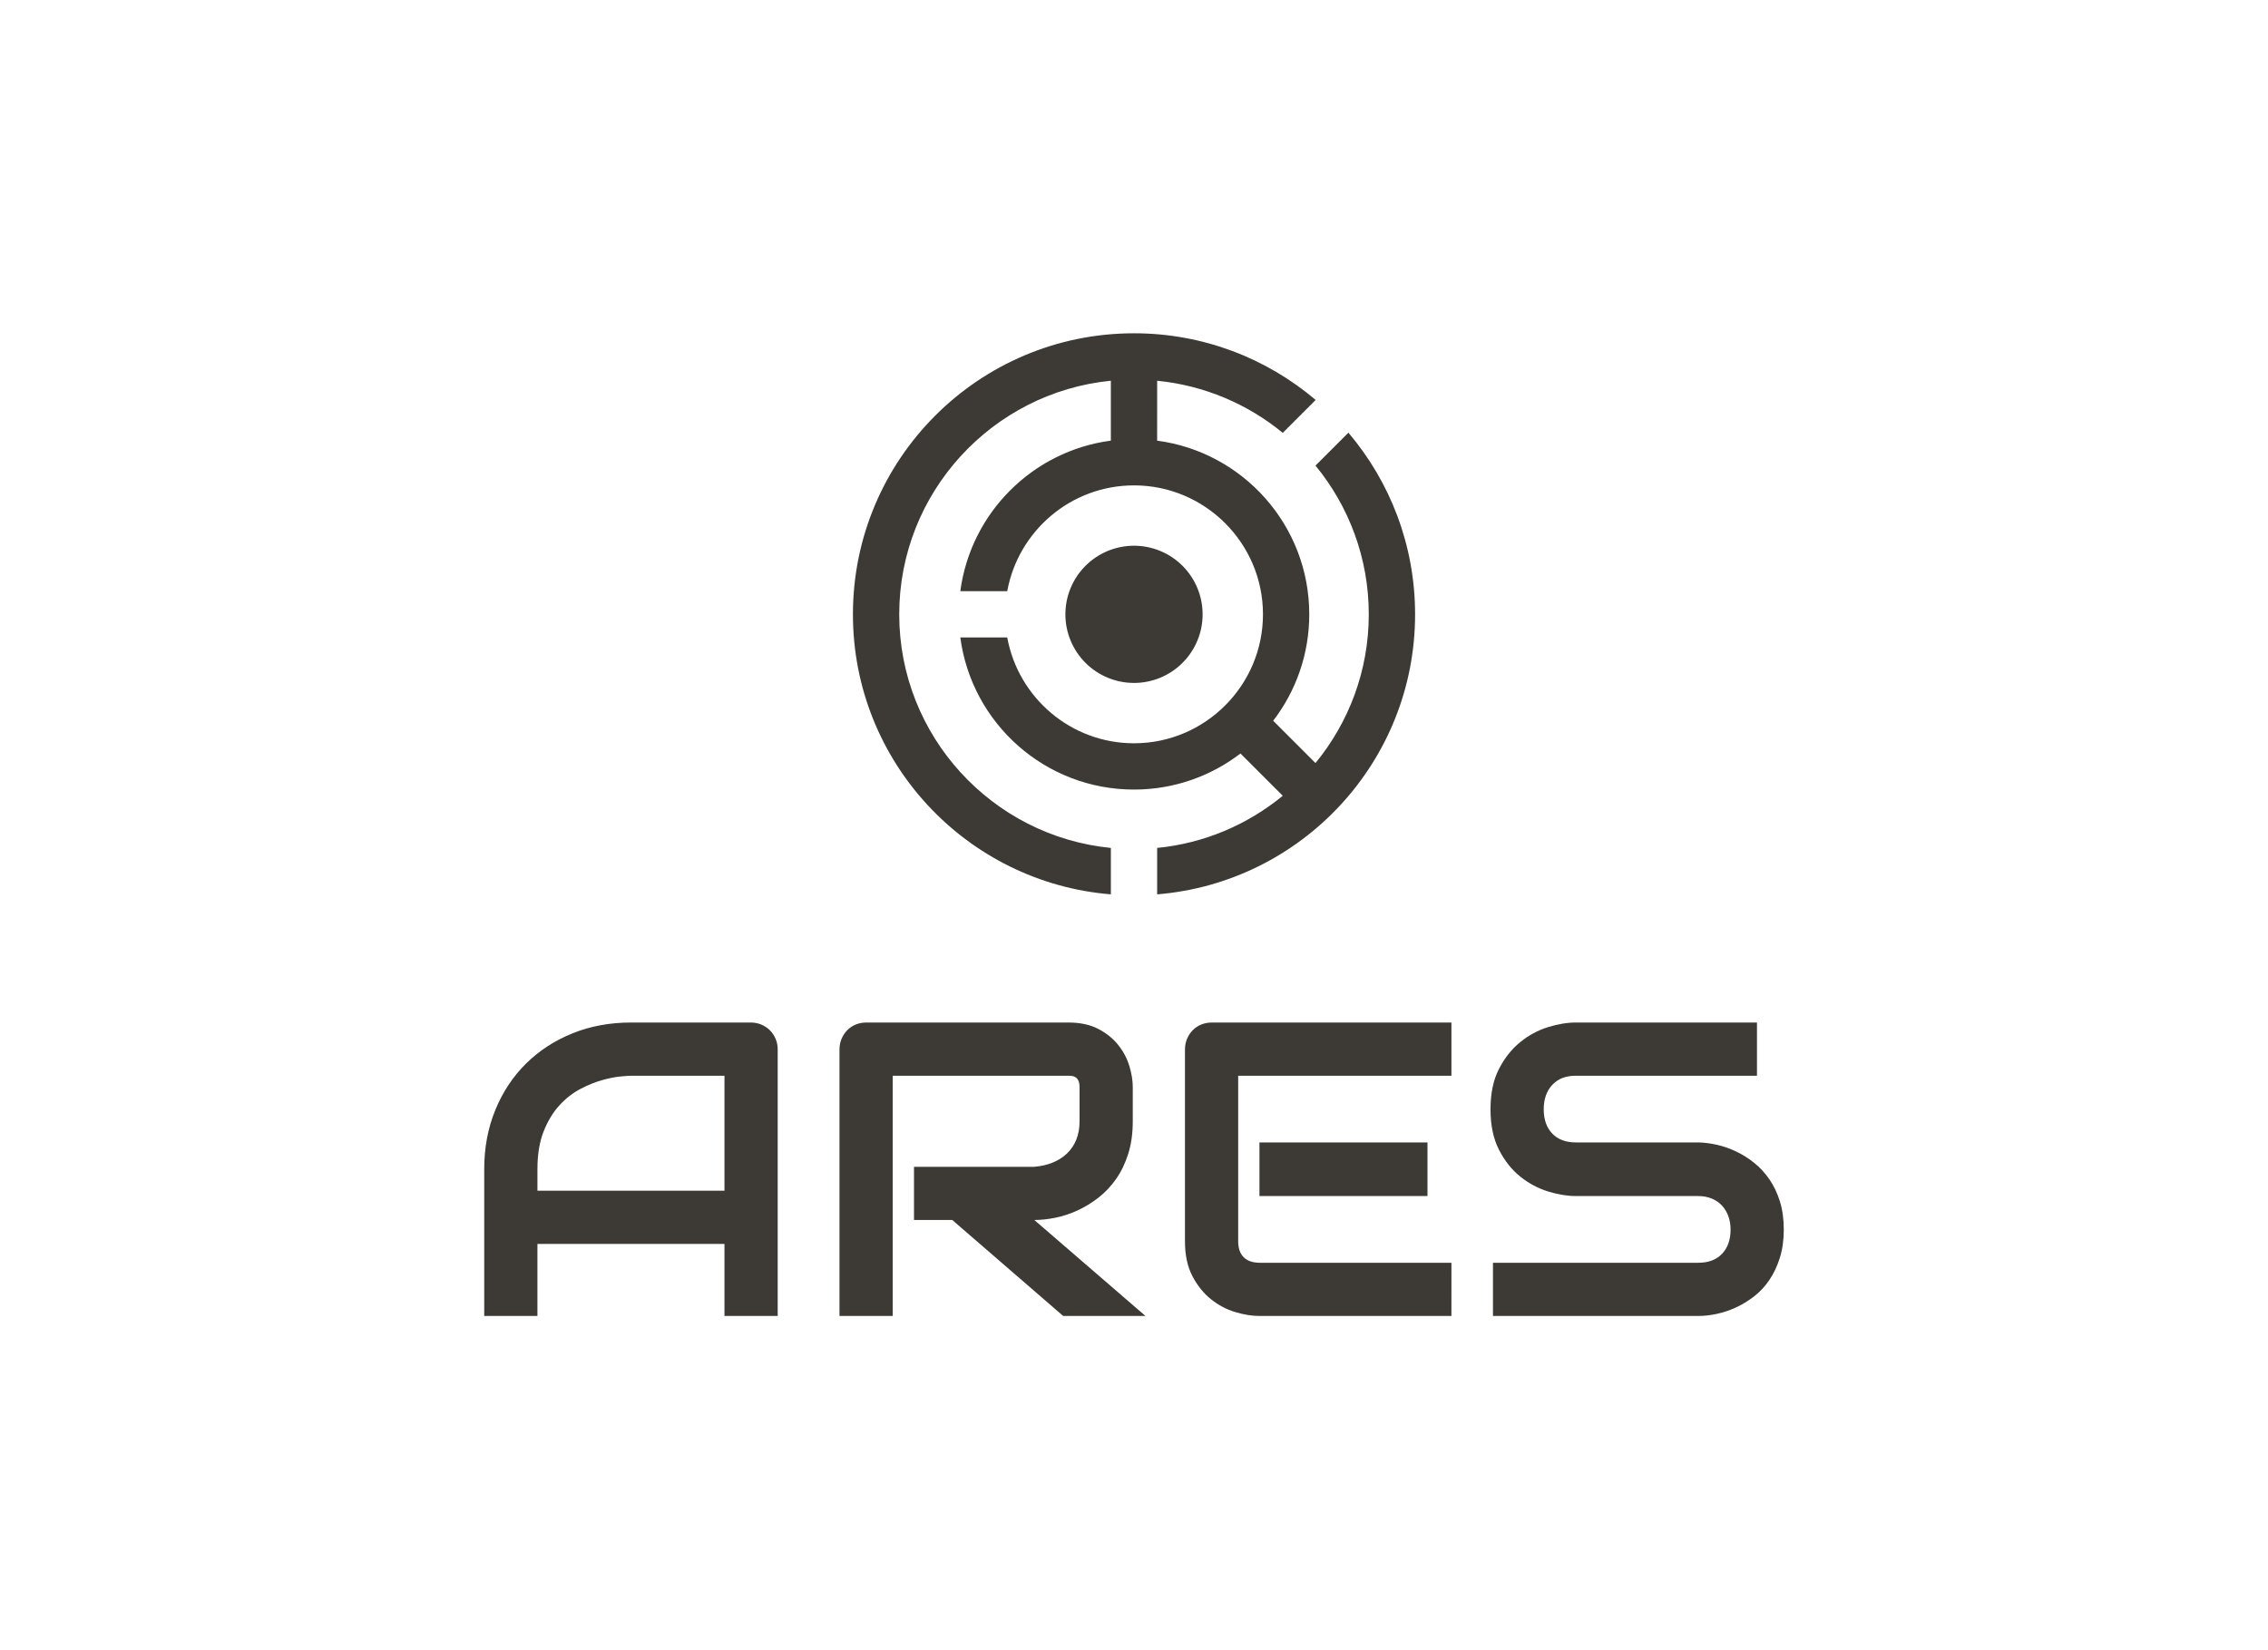
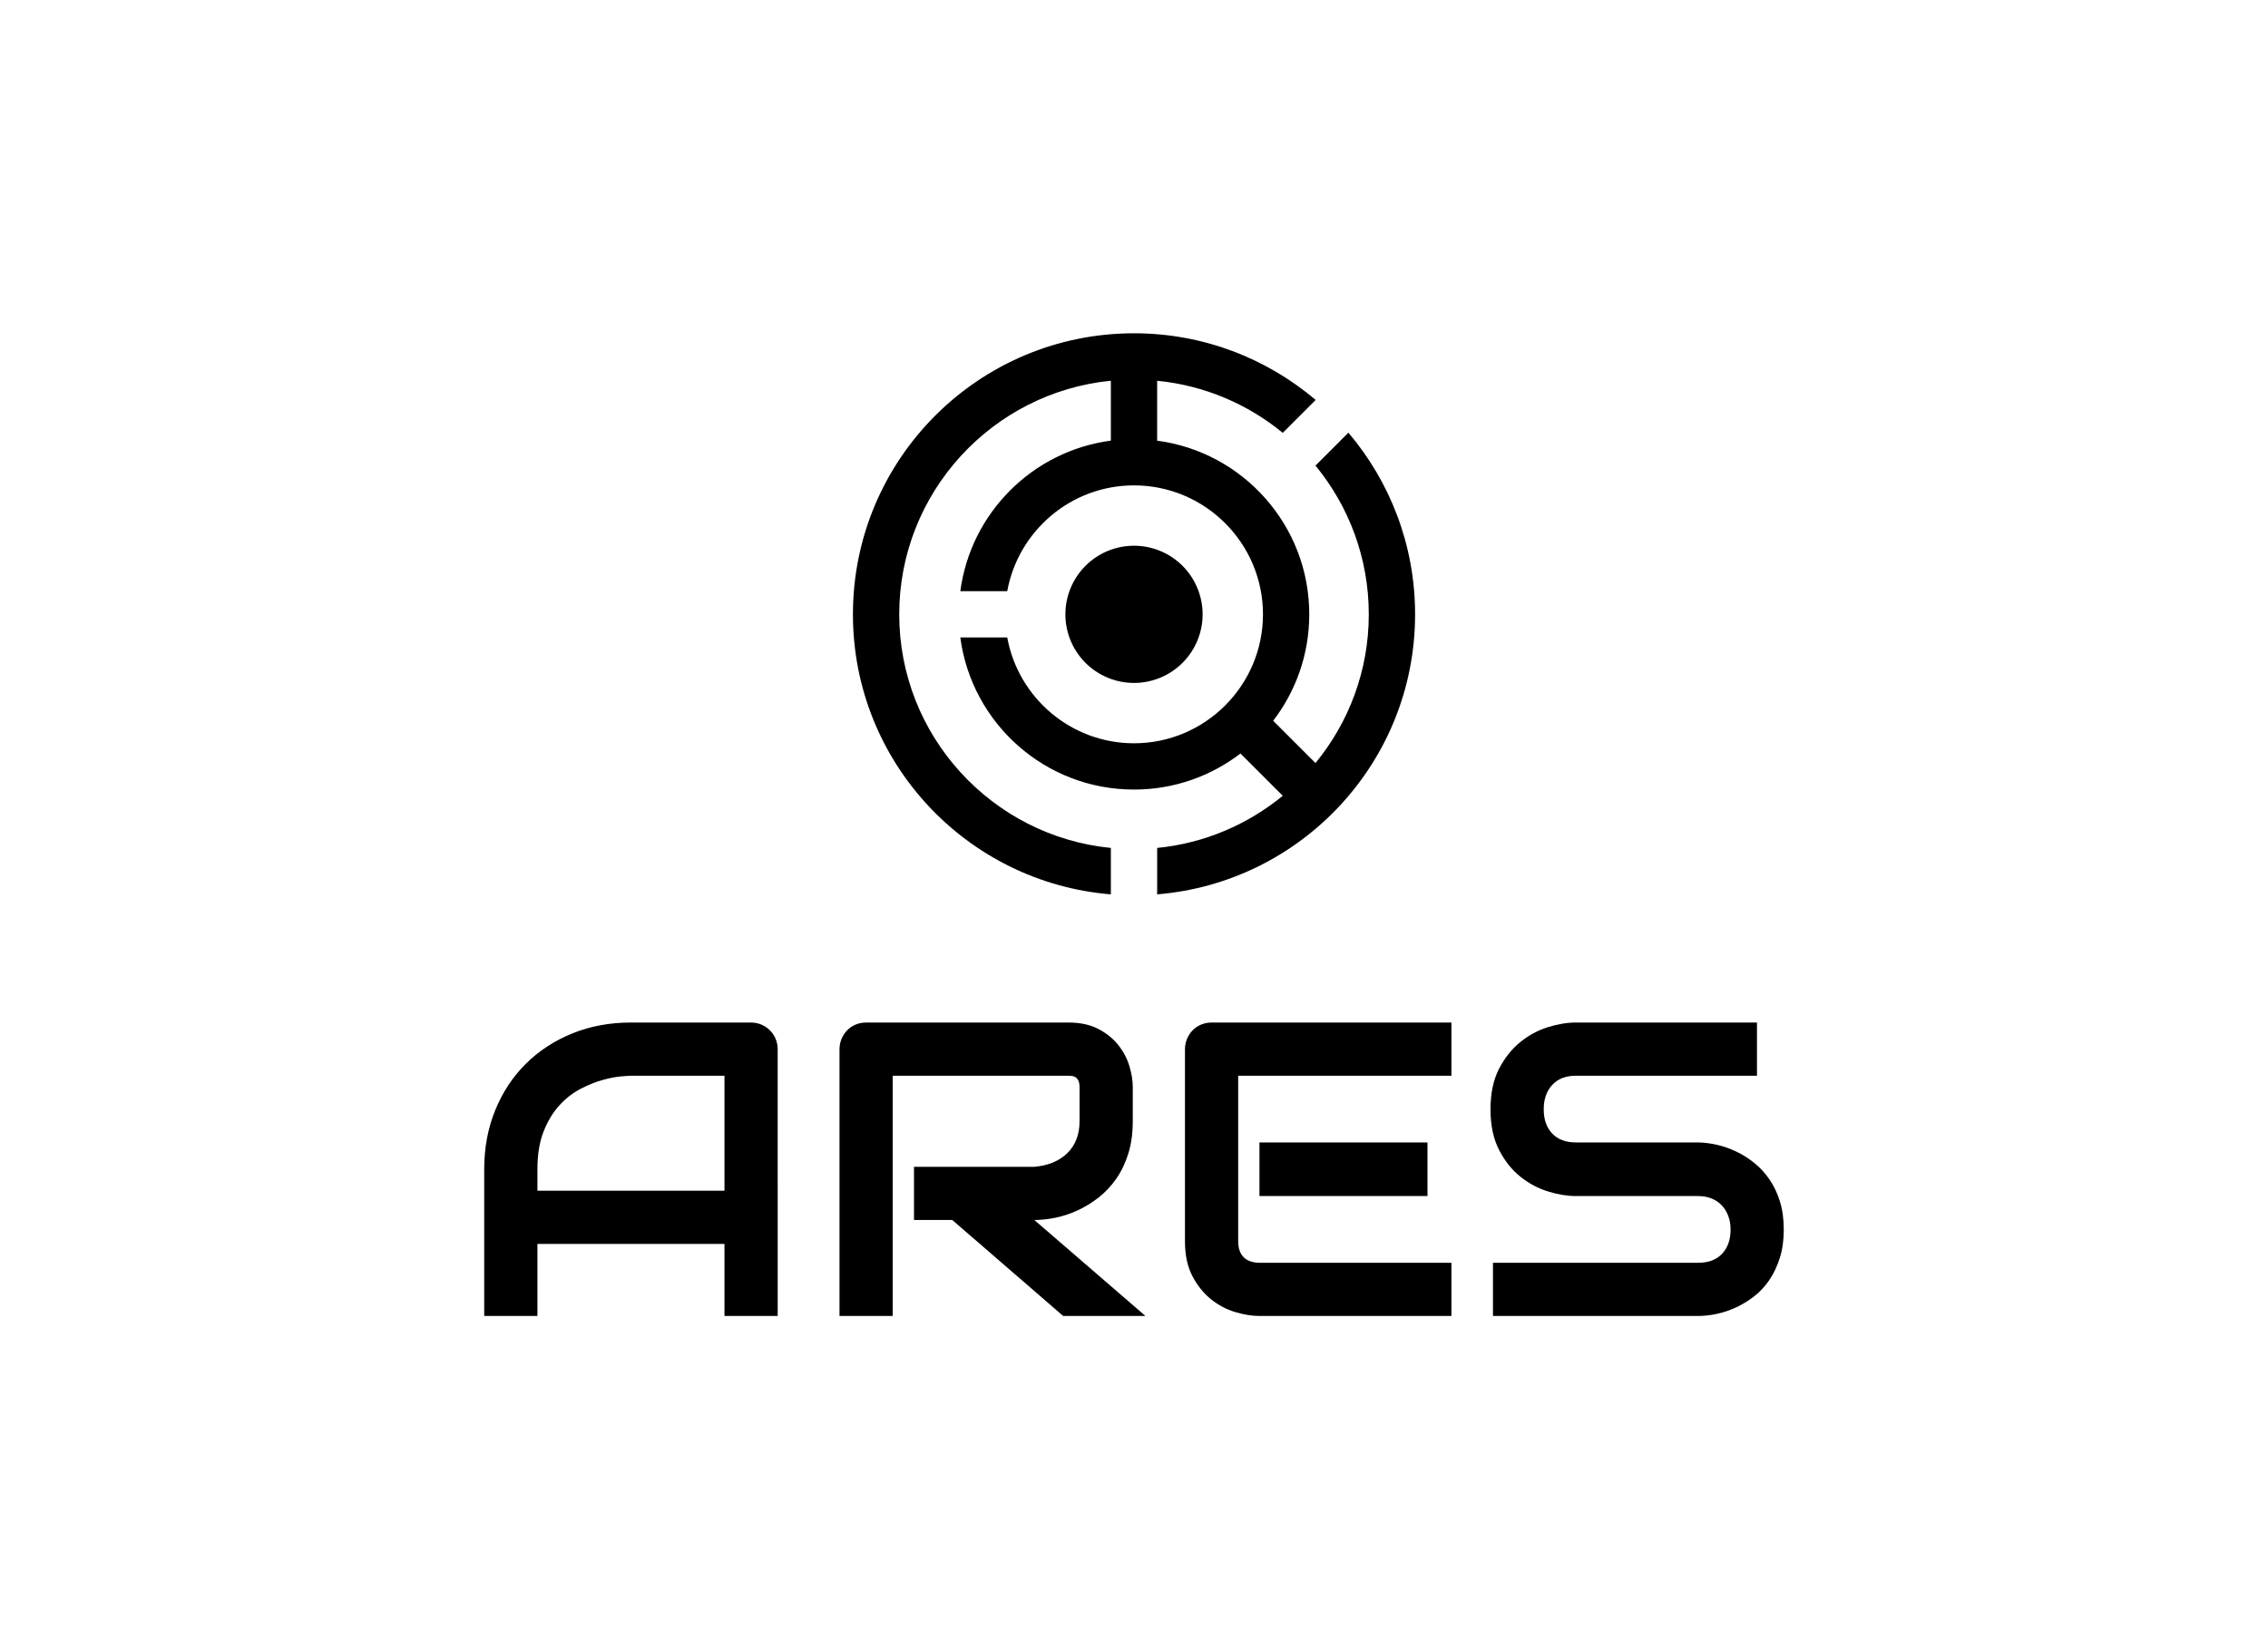
- <svg xmlns="http://www.w3.org/2000/svg" contrastcolor="ffffff" template="Default" presentation="2.5" layouttype="undefined" specialfontid="undefined" id1="005" id2="639" companyname="ares" companytagline="" version="1.1" viewBox="0 35 550 400">
-   <g fill="#3d3935" fill-rule="none" stroke="none" stroke-width="1" stroke-linecap="butt" stroke-linejoin="miter" stroke-miterlimit="10" stroke-dasharray="" stroke-dashoffset="0" font-family="none" font-weight="none" font-size="none" text-anchor="none" style="mix-blend-mode: normal">
-     <g data-paper-data="{&quot;isGlobalGroup&quot;:true,&quot;bounds&quot;:{&quot;x&quot;:117.42486861021395,&quot;y&quot;:115.83294880731049,&quot;width&quot;:315.1502627795721,&quot;height&quot;:238.33410238537905}}">
-       <g data-paper-data="{&quot;isPrimaryText&quot;:true}" fill-rule="nonzero">
-         <path d="M188.594,354.167h-12.904v-17.47h-45.362v17.47h-12.904v-35.585c0,-5.195 0.893,-9.976 2.68,-14.343c1.787,-4.367 4.268,-8.123 7.444,-11.266c3.176,-3.143 6.932,-5.592 11.266,-7.345c4.334,-1.754 9.066,-2.63 14.194,-2.63h29.083c0.893,0 1.737,0.165 2.531,0.496c0.794,0.331 1.489,0.794 2.084,1.39c0.596,0.596 1.059,1.29 1.39,2.084c0.331,0.794 0.496,1.638 0.496,2.531zM130.329,323.794h45.362v-27.892h-22.681c-0.397,0 -1.232,0.058 -2.506,0.174c-1.274,0.116 -2.746,0.405 -4.417,0.869c-1.671,0.463 -3.433,1.175 -5.286,2.134c-1.853,0.96 -3.557,2.283 -5.112,3.97c-1.555,1.687 -2.837,3.797 -3.846,6.328c-1.009,2.531 -1.514,5.6 -1.514,9.206z" data-paper-data="{&quot;glyphName&quot;:&quot;A&quot;,&quot;glyphIndex&quot;:0,&quot;firstGlyphOfWord&quot;:true,&quot;word&quot;:1}" />
-         <path d="M274.702,306.919c0,2.945 -0.364,5.575 -1.092,7.891c-0.728,2.316 -1.712,4.359 -2.953,6.129c-1.241,1.77 -2.672,3.284 -4.293,4.541c-1.621,1.257 -3.317,2.291 -5.087,3.102c-1.77,0.811 -3.557,1.398 -5.36,1.762c-1.803,0.364 -3.499,0.546 -5.087,0.546l26.949,23.276h-19.951l-26.899,-23.276h-9.281v-12.904h29.182c1.621,-0.132 3.102,-0.471 4.442,-1.017c1.34,-0.546 2.498,-1.282 3.474,-2.209c0.976,-0.926 1.729,-2.043 2.258,-3.35c0.529,-1.307 0.794,-2.804 0.794,-4.492v-8.139c0,-0.728 -0.091,-1.282 -0.273,-1.663c-0.182,-0.381 -0.414,-0.662 -0.695,-0.844c-0.281,-0.182 -0.579,-0.29 -0.893,-0.323c-0.314,-0.033 -0.604,-0.05 -0.869,-0.05h-42.583v58.266h-12.904v-64.668c0,-0.893 0.165,-1.737 0.496,-2.531c0.331,-0.794 0.786,-1.489 1.365,-2.084c0.579,-0.596 1.266,-1.059 2.06,-1.39c0.794,-0.331 1.654,-0.496 2.581,-0.496h48.985c2.879,0 5.31,0.521 7.296,1.563c1.985,1.042 3.598,2.349 4.839,3.921c1.241,1.572 2.134,3.267 2.68,5.087c0.546,1.82 0.819,3.524 0.819,5.112z" data-paper-data="{&quot;glyphName&quot;:&quot;R&quot;,&quot;glyphIndex&quot;:1,&quot;word&quot;:1}" />
-         <path d="M346.169,325.084h-40.746v-13.003h40.746zM351.976,354.167h-46.553c-1.787,0 -3.739,-0.314 -5.856,-0.943c-2.118,-0.629 -4.078,-1.663 -5.881,-3.102c-1.803,-1.439 -3.309,-3.309 -4.516,-5.608c-1.208,-2.3 -1.811,-5.12 -1.811,-8.462v-46.553c0,-0.893 0.165,-1.737 0.496,-2.531c0.331,-0.794 0.786,-1.489 1.365,-2.084c0.579,-0.596 1.266,-1.059 2.06,-1.39c0.794,-0.331 1.654,-0.496 2.581,-0.496h58.117v12.904h-51.714v40.151c0,1.687 0.447,2.978 1.34,3.871c0.893,0.893 2.2,1.34 3.921,1.34h46.454z" data-paper-data="{&quot;glyphName&quot;:&quot;E&quot;,&quot;glyphIndex&quot;:2,&quot;word&quot;:1}" />
-         <path d="M432.575,333.223c0,2.548 -0.323,4.839 -0.968,6.874c-0.645,2.035 -1.497,3.83 -2.556,5.385c-1.059,1.555 -2.3,2.879 -3.722,3.97c-1.423,1.092 -2.895,1.985 -4.417,2.68c-1.522,0.695 -3.069,1.208 -4.64,1.539c-1.572,0.331 -3.052,0.496 -4.442,0.496h-49.779v-12.904h49.779c2.482,0 4.409,-0.728 5.782,-2.184c1.373,-1.456 2.06,-3.408 2.06,-5.856c0,-1.191 -0.182,-2.283 -0.546,-3.276c-0.364,-0.993 -0.885,-1.853 -1.563,-2.581c-0.678,-0.728 -1.505,-1.29 -2.482,-1.687c-0.976,-0.397 -2.06,-0.596 -3.251,-0.596h-29.679c-2.084,0 -4.334,-0.372 -6.75,-1.117c-2.415,-0.744 -4.657,-1.944 -6.725,-3.598c-2.068,-1.654 -3.788,-3.822 -5.162,-6.502c-1.373,-2.68 -2.06,-5.956 -2.06,-9.827c0,-3.871 0.687,-7.138 2.06,-9.802c1.373,-2.663 3.094,-4.831 5.162,-6.502c2.068,-1.671 4.31,-2.879 6.725,-3.623c2.415,-0.744 4.665,-1.117 6.75,-1.117h43.923v12.904h-43.923c-2.448,0 -4.359,0.744 -5.732,2.233c-1.373,1.489 -2.06,3.458 -2.06,5.906c0,2.482 0.687,4.442 2.06,5.881c1.373,1.439 3.284,2.159 5.732,2.159h29.679h0.099c1.39,0.033 2.862,0.223 4.417,0.571c1.555,0.347 3.102,0.885 4.64,1.613c1.539,0.728 3.003,1.646 4.392,2.754c1.39,1.108 2.622,2.44 3.697,3.995c1.075,1.555 1.927,3.342 2.556,5.36c0.629,2.018 0.943,4.301 0.943,6.849z" data-paper-data="{&quot;glyphName&quot;:&quot;S&quot;,&quot;glyphIndex&quot;:3,&quot;lastGlyphOfWord&quot;:true,&quot;word&quot;:1}" />
-       </g>
-       <g data-paper-data="{&quot;fillRule&quot;:&quot;evenodd&quot;,&quot;fillRuleOriginal&quot;:&quot;evenodd&quot;,&quot;isIcon&quot;:true,&quot;iconStyle&quot;:&quot;standalone&quot;,&quot;selectedEffects&quot;:{&quot;container&quot;:&quot;&quot;,&quot;transformation&quot;:&quot;&quot;,&quot;pattern&quot;:&quot;&quot;},&quot;bounds&quot;:{&quot;x&quot;:206.83685472472052,&quot;y&quot;:115.83294880731049,&quot;width&quot;:136.3262905505589,&quot;height&quot;:136.07767912322686},&quot;iconType&quot;:&quot;icon&quot;,&quot;rawIconId&quot;:&quot;37726&quot;,&quot;isDetailed&quot;:false,&quot;suitableAsStandaloneIcon&quot;:true}" fill-rule="evenodd">
-         <path d="M326.992,139.94l-7.981,7.981c8.072,9.828 12.924,22.394 12.924,36.075c0,13.679 -4.855,26.242 -12.925,36.07l-10.256,-10.256c5.483,-7.156 8.747,-16.101 8.747,-25.813c0,-21.568 -16.072,-39.372 -36.889,-42.121l0.002,-14.531c11.491,1.131 21.993,5.684 30.46,12.636l7.981,-7.981c-11.883,-10.077 -27.254,-16.166 -44.054,-16.166c-37.645,0 -68.162,30.517 -68.162,68.162c0,35.754 27.533,65.056 62.549,67.914v-11.257c-28.769,-2.829 -51.322,-27.154 -51.322,-56.657c0,-29.499 22.553,-53.827 51.321,-56.657v14.529c-18.976,2.507 -33.999,17.535 -36.506,36.514h11.379c2.656,-14.571 15.416,-25.661 30.742,-25.661c17.244,0 31.274,14.03 31.274,31.274c0,17.244 -14.03,31.274 -31.274,31.274c-15.326,0 -28.086,-11.09 -30.742,-25.661h-11.379c2.749,20.818 20.553,36.888 42.121,36.888c9.714,0 18.66,-3.265 25.817,-8.747l10.255,10.253c-8.468,6.953 -18.964,11.52 -30.457,12.651v11.257c35.016,-2.856 62.549,-32.16 62.549,-67.914c-0.002,-16.803 -6.093,-32.174 -16.171,-44.057zM291.639,183.995c0,0.272 -0.007,0.544 -0.02,0.817c-0.013,0.272 -0.033,0.543 -0.06,0.814c-0.027,0.271 -0.06,0.541 -0.1,0.811c-0.04,0.269 -0.087,0.538 -0.14,0.805c-0.053,0.267 -0.113,0.533 -0.179,0.797c-0.066,0.264 -0.139,0.527 -0.218,0.787c-0.079,0.261 -0.165,0.519 -0.256,0.775c-0.092,0.256 -0.19,0.51 -0.294,0.762c-0.104,0.252 -0.215,0.5 -0.331,0.747c-0.116,0.246 -0.239,0.489 -0.367,0.729c-0.128,0.24 -0.262,0.477 -0.403,0.711c-0.14,0.234 -0.286,0.464 -0.437,0.69c-0.151,0.226 -0.308,0.449 -0.47,0.668c-0.162,0.219 -0.33,0.433 -0.502,0.644c-0.173,0.211 -0.351,0.417 -0.533,0.618c-0.183,0.202 -0.371,0.399 -0.563,0.591c-0.193,0.193 -0.39,0.38 -0.591,0.563c-0.202,0.183 -0.408,0.361 -0.618,0.533c-0.211,0.173 -0.425,0.34 -0.644,0.502c-0.219,0.162 -0.441,0.319 -0.668,0.47c-0.226,0.151 -0.456,0.297 -0.69,0.437c-0.234,0.14 -0.47,0.274 -0.711,0.403c-0.24,0.128 -0.483,0.251 -0.729,0.367c-0.246,0.116 -0.495,0.227 -0.747,0.331c-0.252,0.104 -0.506,0.202 -0.762,0.294c-0.256,0.092 -0.515,0.177 -0.775,0.256c-0.261,0.079 -0.523,0.152 -0.787,0.218c-0.264,0.066 -0.53,0.126 -0.797,0.179c-0.267,0.053 -0.535,0.1 -0.805,0.14c-0.269,0.04 -0.54,0.073 -0.811,0.1c-0.271,0.027 -0.542,0.047 -0.814,0.06c-0.272,0.013 -0.544,0.02 -0.817,0.02c-0.272,0 -0.544,-0.007 -0.817,-0.02c-0.272,-0.013 -0.543,-0.033 -0.814,-0.06c-0.271,-0.027 -0.541,-0.06 -0.811,-0.1c-0.269,-0.04 -0.538,-0.087 -0.805,-0.14c-0.267,-0.053 -0.533,-0.113 -0.797,-0.179c-0.264,-0.066 -0.527,-0.139 -0.787,-0.218c-0.261,-0.079 -0.519,-0.165 -0.775,-0.256c-0.256,-0.092 -0.51,-0.19 -0.762,-0.294c-0.252,-0.104 -0.5,-0.215 -0.747,-0.331c-0.246,-0.116 -0.489,-0.239 -0.729,-0.367c-0.24,-0.128 -0.477,-0.262 -0.711,-0.403c-0.234,-0.14 -0.464,-0.286 -0.69,-0.437c-0.226,-0.151 -0.449,-0.308 -0.668,-0.47c-0.219,-0.162 -0.433,-0.33 -0.644,-0.502c-0.211,-0.173 -0.417,-0.351 -0.618,-0.533c-0.202,-0.183 -0.399,-0.371 -0.591,-0.563c-0.193,-0.193 -0.38,-0.39 -0.563,-0.591c-0.183,-0.202 -0.361,-0.408 -0.533,-0.618c-0.173,-0.211 -0.34,-0.425 -0.502,-0.644c-0.162,-0.219 -0.319,-0.441 -0.47,-0.668c-0.151,-0.226 -0.297,-0.456 -0.437,-0.69c-0.14,-0.234 -0.274,-0.47 -0.403,-0.711c-0.128,-0.24 -0.251,-0.483 -0.367,-0.729c-0.116,-0.246 -0.227,-0.495 -0.331,-0.747c-0.104,-0.252 -0.202,-0.506 -0.294,-0.762c-0.092,-0.256 -0.177,-0.515 -0.256,-0.775c-0.079,-0.261 -0.152,-0.523 -0.218,-0.787c-0.066,-0.264 -0.126,-0.53 -0.179,-0.797c-0.053,-0.267 -0.1,-0.535 -0.14,-0.805c-0.04,-0.269 -0.073,-0.54 -0.1,-0.811c-0.027,-0.271 -0.047,-0.542 -0.06,-0.814c-0.013,-0.272 -0.02,-0.544 -0.02,-0.817c0,-0.272 0.007,-0.544 0.02,-0.817c0.013,-0.272 0.033,-0.543 0.06,-0.814c0.027,-0.271 0.06,-0.541 0.1,-0.811c0.04,-0.269 0.087,-0.538 0.14,-0.805c0.053,-0.267 0.113,-0.533 0.179,-0.797c0.066,-0.264 0.139,-0.527 0.218,-0.787c0.079,-0.261 0.165,-0.519 0.256,-0.775c0.092,-0.256 0.19,-0.51 0.294,-0.762c0.104,-0.252 0.215,-0.5 0.331,-0.747c0.116,-0.246 0.239,-0.489 0.367,-0.729c0.128,-0.24 0.262,-0.477 0.403,-0.711c0.14,-0.234 0.286,-0.464 0.437,-0.69c0.151,-0.226 0.308,-0.449 0.47,-0.668c0.162,-0.219 0.33,-0.433 0.502,-0.644c0.173,-0.211 0.351,-0.417 0.533,-0.618c0.183,-0.202 0.371,-0.399 0.563,-0.591c0.193,-0.193 0.39,-0.38 0.591,-0.563c0.202,-0.183 0.408,-0.361 0.618,-0.533c0.211,-0.173 0.425,-0.34 0.644,-0.502c0.219,-0.162 0.441,-0.319 0.668,-0.47c0.226,-0.151 0.456,-0.297 0.69,-0.437c0.234,-0.14 0.47,-0.274 0.711,-0.403c0.24,-0.128 0.483,-0.251 0.729,-0.367c0.246,-0.116 0.495,-0.227 0.747,-0.331c0.252,-0.104 0.506,-0.202 0.762,-0.294c0.256,-0.092 0.515,-0.177 0.775,-0.256c0.261,-0.079 0.523,-0.152 0.787,-0.218c0.264,-0.066 0.53,-0.126 0.797,-0.179c0.267,-0.053 0.535,-0.1 0.805,-0.14c0.269,-0.04 0.54,-0.073 0.811,-0.1c0.271,-0.027 0.542,-0.047 0.814,-0.06c0.272,-0.013 0.544,-0.02 0.817,-0.02c0.272,0 0.544,0.007 0.817,0.02c0.272,0.013 0.543,0.033 0.814,0.06c0.271,0.027 0.541,0.06 0.811,0.1c0.269,0.04 0.538,0.087 0.805,0.14c0.267,0.053 0.533,0.113 0.797,0.179c0.264,0.066 0.527,0.139 0.787,0.218c0.261,0.079 0.519,0.165 0.775,0.256c0.256,0.092 0.51,0.19 0.762,0.294c0.252,0.104 0.5,0.215 0.747,0.331c0.246,0.116 0.489,0.239 0.729,0.367c0.24,0.128 0.477,0.262 0.711,0.403c0.234,0.14 0.464,0.286 0.69,0.437c0.226,0.151 0.449,0.308 0.668,0.47c0.219,0.162 0.433,0.33 0.644,0.502c0.211,0.173 0.417,0.351 0.618,0.533c0.202,0.183 0.399,0.371 0.591,0.563c0.193,0.193 0.38,0.39 0.563,0.591c0.183,0.202 0.361,0.408 0.533,0.618c0.173,0.211 0.34,0.425 0.502,0.644c0.162,0.219 0.319,0.441 0.47,0.668c0.151,0.226 0.297,0.456 0.437,0.69c0.14,0.234 0.274,0.47 0.403,0.711c0.128,0.24 0.251,0.483 0.367,0.729c0.116,0.246 0.227,0.495 0.331,0.747c0.104,0.252 0.202,0.506 0.294,0.762c0.092,0.256 0.177,0.515 0.256,0.775c0.079,0.261 0.152,0.523 0.218,0.787c0.066,0.264 0.126,0.53 0.179,0.797c0.053,0.267 0.1,0.535 0.14,0.805c0.04,0.269 0.073,0.54 0.1,0.811c0.027,0.271 0.047,0.542 0.06,0.814c0.013,0.272 0.02,0.544 0.02,0.817z" data-paper-data="{&quot;isPathIcon&quot;:true}" />
-       </g>
+ <svg xmlns="http://www.w3.org/2000/svg" contrastcolor="ffffff" template="Default" presentation="2.5" layouttype="undefined" specialfontid="undefined" id1="5" id2="639" companyname="ares" viewBox="0 35 550 400">
+   <g data-paper-data="{&quot;isGlobalGroup&quot;:true,&quot;bounds&quot;:{&quot;x&quot;:117.42486861021395,&quot;y&quot;:115.83294880731049,&quot;width&quot;:315.1502627795721,&quot;height&quot;:238.33410238537905}}" fill="#000" fill-rule="none" stroke-miterlimit="10" font-family="none" font-weight="none" font-size="none" text-anchor="none" style="mix-blend-mode:normal">
+     <g data-paper-data="{&quot;isPrimaryText&quot;:true}" fill-rule="nonzero">
+       <path d="M188.594 354.167h-12.904V336.697h-45.362v17.47h-12.904v-35.585c0-5.195.893-9.976 2.68-14.343 1.787-4.367 4.268-8.123 7.444-11.266 3.176-3.143 6.932-5.592 11.266-7.345s9.066-2.63 14.194-2.63h29.083c.893 0 1.737.165 2.531.496.794.331 1.489.794 2.084 1.39.596.596 1.059 1.29 1.39 2.084.331.794.496 1.638.496 2.531zm-58.266-30.374h45.362v-27.892h-22.681c-.397 0-1.232.058-2.506.174-1.274.116-2.746.405-4.417.869-1.671.463-3.433 1.175-5.286 2.134-1.853.96-3.557 2.283-5.112 3.97-1.555 1.687-2.837 3.797-3.846 6.328s-1.514 5.6-1.514 9.206z" data-paper-data="{&quot;glyphName&quot;:&quot;A&quot;,&quot;glyphIndex&quot;:0,&quot;firstGlyphOfWord&quot;:true,&quot;word&quot;:1}" />
+       <path d="M274.702 306.919c0 2.945-.364 5.575-1.092 7.891-.728 2.316-1.712 4.359-2.953 6.129-1.241 1.77-2.672 3.284-4.293 4.541-1.621 1.257-3.317 2.291-5.087 3.102-1.77.811-3.557 1.398-5.36 1.762-1.803.364-3.499.546-5.087.546l26.949 23.276h-19.951l-26.899-23.276h-9.281V317.987h29.182c1.621-.132 3.102-.471 4.442-1.017 1.34-.546 2.498-1.282 3.474-2.209.976-.926 1.729-2.043 2.258-3.35.529-1.307.794-2.804.794-4.492v-8.139c0-.728-.091-1.282-.273-1.663-.182-.381-.414-.662-.695-.844-.281-.182-.579-.29-.893-.323-.314-.033-.604-.05-.869-.05h-42.583v58.266H203.583v-64.668c0-.893.165-1.737.496-2.531.331-.794.786-1.489 1.365-2.084.579-.596 1.266-1.059 2.06-1.39.794-.331 1.654-.496 2.581-.496h48.985c2.879 0 5.31.521 7.296 1.563 1.985 1.042 3.598 2.349 4.839 3.921 1.241 1.572 2.134 3.267 2.68 5.087.546 1.82.819 3.524.819 5.112z" data-paper-data="{&quot;glyphName&quot;:&quot;R&quot;,&quot;glyphIndex&quot;:1,&quot;word&quot;:1}" />
+       <path d="M346.169 325.084h-40.746v-13.003h40.746zm5.807 29.083h-46.553c-1.787 0-3.739-.314-5.856-.943-2.118-.629-4.078-1.663-5.881-3.102-1.803-1.439-3.309-3.309-4.516-5.608-1.208-2.3-1.811-5.12-1.811-8.462v-46.553c0-.893.165-1.737.496-2.531.331-.794.786-1.489 1.365-2.084.579-.596 1.266-1.059 2.06-1.39.794-.331 1.654-.496 2.581-.496h58.117v12.904h-51.714v40.151c0 1.687.447 2.978 1.34 3.871.893.893 2.2 1.34 3.921 1.34h46.454z" data-paper-data="{&quot;glyphName&quot;:&quot;E&quot;,&quot;glyphIndex&quot;:2,&quot;word&quot;:1}" />
+       <path d="M432.575 333.223c0 2.548-.323 4.839-.968 6.874-.645 2.035-1.497 3.83-2.556 5.385-1.059 1.555-2.3 2.879-3.722 3.97s-2.895 1.985-4.417 2.68c-1.522.695-3.069 1.208-4.64 1.539-1.572.331-3.052.496-4.442.496h-49.779v-12.904h49.779c2.482 0 4.409-.728 5.782-2.184 1.373-1.456 2.06-3.408 2.06-5.856 0-1.191-.182-2.283-.546-3.276-.364-.993-.885-1.853-1.563-2.581-.678-.728-1.505-1.29-2.482-1.687-.976-.397-2.06-.596-3.251-.596h-29.679c-2.084 0-4.334-.372-6.75-1.117-2.415-.744-4.657-1.944-6.725-3.598s-3.788-3.822-5.162-6.502c-1.373-2.68-2.06-5.956-2.06-9.827 0-3.871.687-7.138 2.06-9.802 1.373-2.663 3.094-4.831 5.162-6.502 2.068-1.671 4.31-2.879 6.725-3.623 2.415-.744 4.665-1.117 6.75-1.117h43.923v12.904h-43.923c-2.448 0-4.359.744-5.732 2.233-1.373 1.489-2.06 3.458-2.06 5.906 0 2.482.687 4.442 2.06 5.881 1.373 1.439 3.284 2.159 5.732 2.159h29.778c1.39.033 2.862.223 4.417.571 1.555.347 3.102.885 4.64 1.613 1.539.728 3.003 1.646 4.392 2.754 1.39 1.108 2.622 2.44 3.697 3.995 1.075 1.555 1.927 3.342 2.556 5.36.629 2.018.943 4.301.943 6.849z" data-paper-data="{&quot;glyphName&quot;:&quot;S&quot;,&quot;glyphIndex&quot;:3,&quot;lastGlyphOfWord&quot;:true,&quot;word&quot;:1}" />
+     </g>
+     <g data-paper-data="{&quot;fillRule&quot;:&quot;evenodd&quot;,&quot;fillRuleOriginal&quot;:&quot;evenodd&quot;,&quot;isIcon&quot;:true,&quot;iconStyle&quot;:&quot;standalone&quot;,&quot;selectedEffects&quot;:{&quot;container&quot;:&quot;&quot;,&quot;transformation&quot;:&quot;&quot;,&quot;pattern&quot;:&quot;&quot;},&quot;bounds&quot;:{&quot;x&quot;:206.83685472472052,&quot;y&quot;:115.83294880731049,&quot;width&quot;:136.3262905505589,&quot;height&quot;:136.07767912322686},&quot;iconType&quot;:&quot;icon&quot;,&quot;rawIconId&quot;:&quot;37726&quot;,&quot;isDetailed&quot;:false,&quot;suitableAsStandaloneIcon&quot;:true}" fill-rule="evenodd">
+       <path d="m326.992 139.94-7.981 7.981c8.072 9.828 12.924 22.394 12.924 36.075 0 13.679-4.855 26.242-12.925 36.07l-10.256-10.256c5.483-7.156 8.747-16.101 8.747-25.813 0-21.568-16.072-39.372-36.889-42.121l.002-14.531c11.491 1.131 21.993 5.684 30.46 12.636l7.981-7.981c-11.883-10.077-27.254-16.166-44.054-16.166-37.645 0-68.162 30.517-68.162 68.162 0 35.754 27.533 65.056 62.549 67.914v-11.257c-28.769-2.829-51.322-27.154-51.322-56.657 0-29.499 22.553-53.827 51.321-56.657v14.529c-18.976 2.507-33.999 17.535-36.506 36.514h11.379c2.656-14.571 15.416-25.661 30.742-25.661 17.244 0 31.274 14.03 31.274 31.274 0 17.244-14.03 31.274-31.274 31.274-15.326 0-28.086-11.09-30.742-25.661h-11.379c2.749 20.818 20.553 36.888 42.121 36.888 9.714 0 18.66-3.265 25.817-8.747l10.255 10.253c-8.468 6.953-18.964 11.52-30.457 12.651v11.257c35.016-2.856 62.549-32.16 62.549-67.914-.002-16.803-6.093-32.174-16.171-44.057zm-35.353 44.055c0 .272-.007.544-.02.817-.013.272-.033.543-.06.814-.027.271-.06.541-.1.811-.04.269-.087.538-.14.805-.053.267-.113.533-.179.797-.066.264-.139.527-.218.787-.079.261-.165.519-.256.775-.092.256-.19.51-.294.762-.104.252-.215.5-.331.747-.116.246-.239.489-.367.729-.128.24-.262.477-.403.711-.14.234-.286.464-.437.69-.151.226-.308.449-.47.668-.162.219-.33.433-.502.644-.173.211-.351.417-.533.618-.183.202-.371.399-.563.591-.193.193-.39.38-.591.563-.202.183-.408.361-.618.533-.211.173-.425.34-.644.502-.219.162-.441.319-.668.47-.226.151-.456.297-.69.437-.234.14-.47.274-.711.403-.24.128-.483.251-.729.367-.246.116-.495.227-.747.331-.252.104-.506.202-.762.294-.256.092-.515.177-.775.256-.261.079-.523.152-.787.218-.264.066-.53.126-.797.179-.267.053-.535.1-.805.14-.269.04-.54.073-.811.1-.271.027-.542.047-.814.06-.272.013-.544.02-.817.02-.272 0-.544-.007-.817-.02-.272-.013-.543-.033-.814-.06-.271-.027-.541-.06-.811-.1-.269-.04-.538-.087-.805-.14-.267-.053-.533-.113-.797-.179-.264-.066-.527-.139-.787-.218-.261-.079-.519-.165-.775-.256-.256-.092-.51-.19-.762-.294-.252-.104-.5-.215-.747-.331-.246-.116-.489-.239-.729-.367-.24-.128-.477-.262-.711-.403-.234-.14-.464-.286-.69-.437-.226-.151-.449-.308-.668-.47-.219-.162-.433-.33-.644-.502-.211-.173-.417-.351-.618-.533-.202-.183-.399-.371-.591-.563-.193-.193-.38-.39-.563-.591-.183-.202-.361-.408-.533-.618-.173-.211-.34-.425-.502-.644-.162-.219-.319-.441-.47-.668-.151-.226-.297-.456-.437-.69-.14-.234-.274-.47-.403-.711-.128-.24-.251-.483-.367-.729-.116-.246-.227-.495-.331-.747-.104-.252-.202-.506-.294-.762-.092-.256-.177-.515-.256-.775-.079-.261-.152-.523-.218-.787-.066-.264-.126-.53-.179-.797-.053-.267-.1-.535-.14-.805-.04-.269-.073-.54-.1-.811-.027-.271-.047-.542-.06-.814-.013-.272-.02-.544-.02-.817 0-.272.007-.544.02-.817.013-.272.033-.543.06-.814.027-.271.06-.541.1-.811.04-.269.087-.538.14-.805.053-.267.113-.533.179-.797.066-.264.139-.527.218-.787.079-.261.165-.519.256-.775.092-.256.19-.51.294-.762.104-.252.215-.5.331-.747.116-.246.239-.489.367-.729.128-.24.262-.477.403-.711.14-.234.286-.464.437-.69.151-.226.308-.449.47-.668.162-.219.33-.433.502-.644.173-.211.351-.417.533-.618.183-.202.371-.399.563-.591.193-.193.39-.38.591-.563.202-.183.408-.361.618-.533.211-.173.425-.34.644-.502.219-.162.441-.319.668-.47.226-.151.456-.297.69-.437.234-.14.47-.274.711-.403.24-.128.483-.251.729-.367.246-.116.495-.227.747-.331.252-.104.506-.202.762-.294.256-.092.515-.177.775-.256.261-.079.523-.152.787-.218.264-.066.53-.126.797-.179.267-.053.535-.1.805-.14.269-.04.54-.073.811-.1.271-.027.542-.047.814-.06.272-.013.544-.02.817-.02.272 0 .544.007.817.02.272.013.543.033.814.06.271.027.541.06.811.1.269.04.538.087.805.14.267.053.533.113.797.179.264.066.527.139.787.218.261.079.519.165.775.256.256.092.51.19.762.294.252.104.5.215.747.331.246.116.489.239.729.367.24.128.477.262.711.403.234.14.464.286.69.437.226.151.449.308.668.47.219.162.433.33.644.502.211.173.417.351.618.533.202.183.399.371.591.563.193.193.38.39.563.591.183.202.361.408.533.618.173.211.34.425.502.644.162.219.319.441.47.668.151.226.297.456.437.69.14.234.274.47.403.711.128.24.251.483.367.729.116.246.227.495.331.747.104.252.202.506.294.762.092.256.177.515.256.775.079.261.152.523.218.787.066.264.126.53.179.797.053.267.1.535.14.805.04.269.073.54.1.811.027.271.047.542.06.814.013.272.02.544.02.817z" data-paper-data="{&quot;isPathIcon&quot;:true}" />
    </g>
  </g>
</svg>
